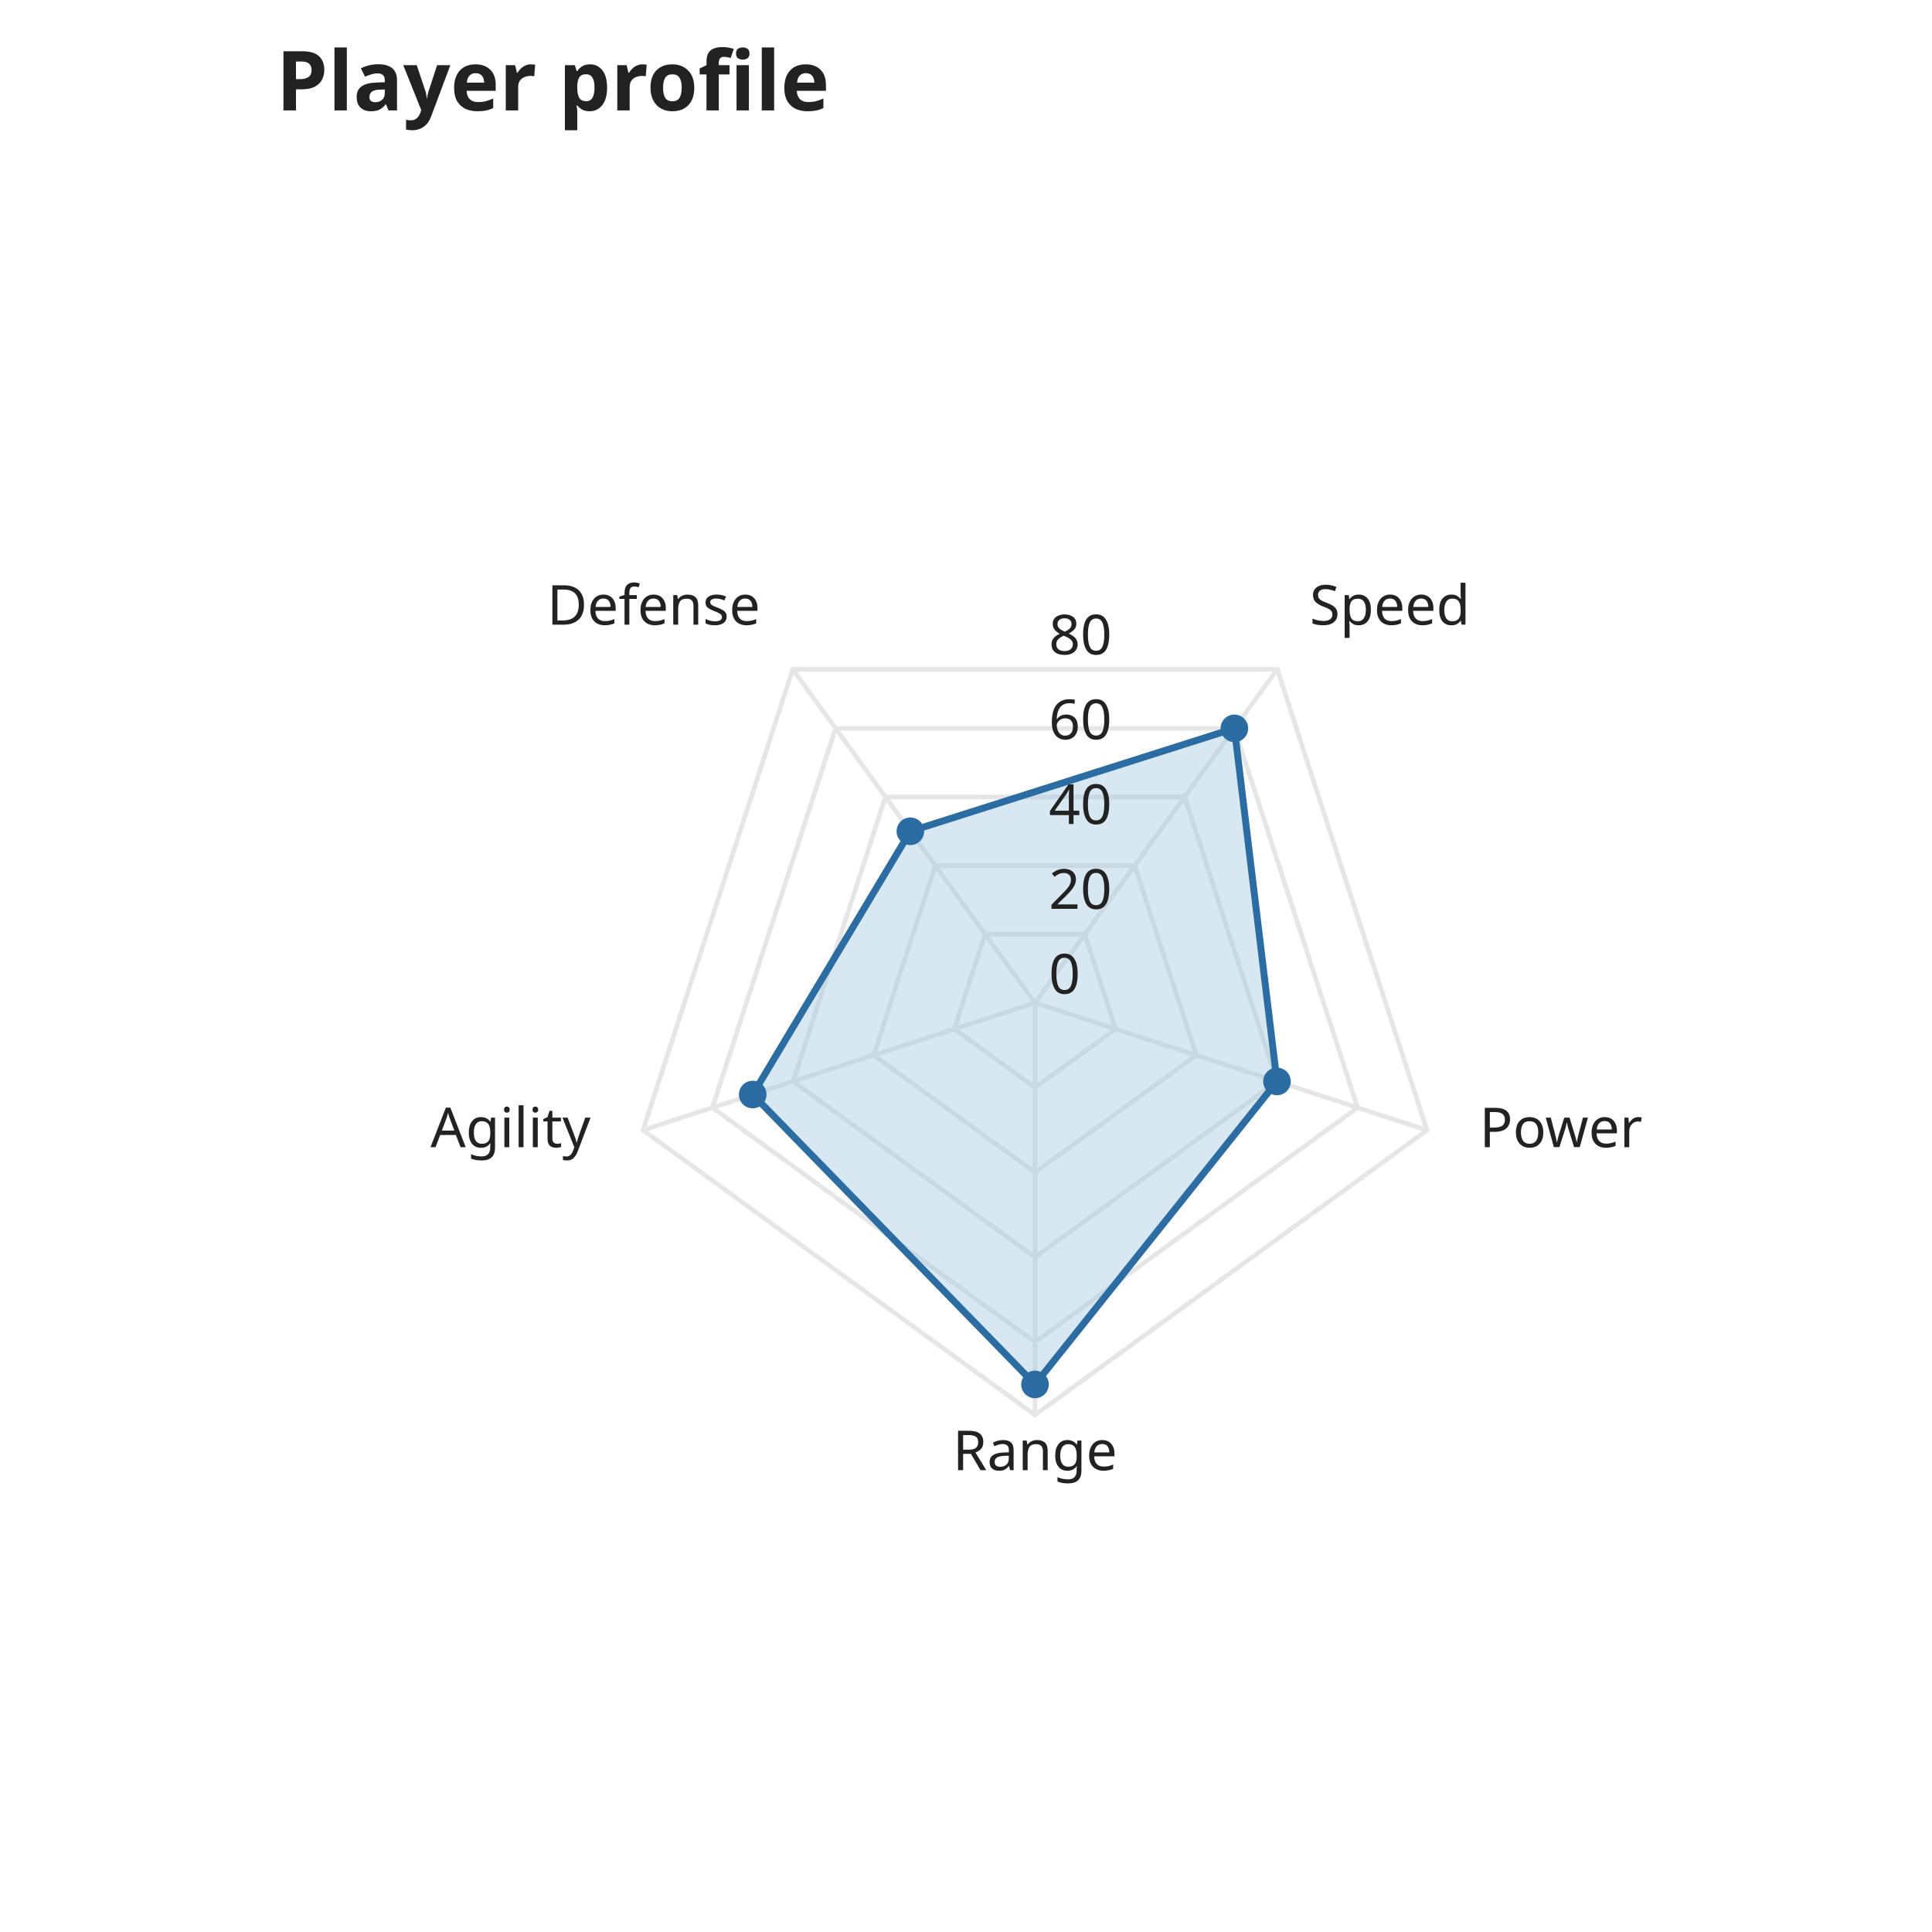
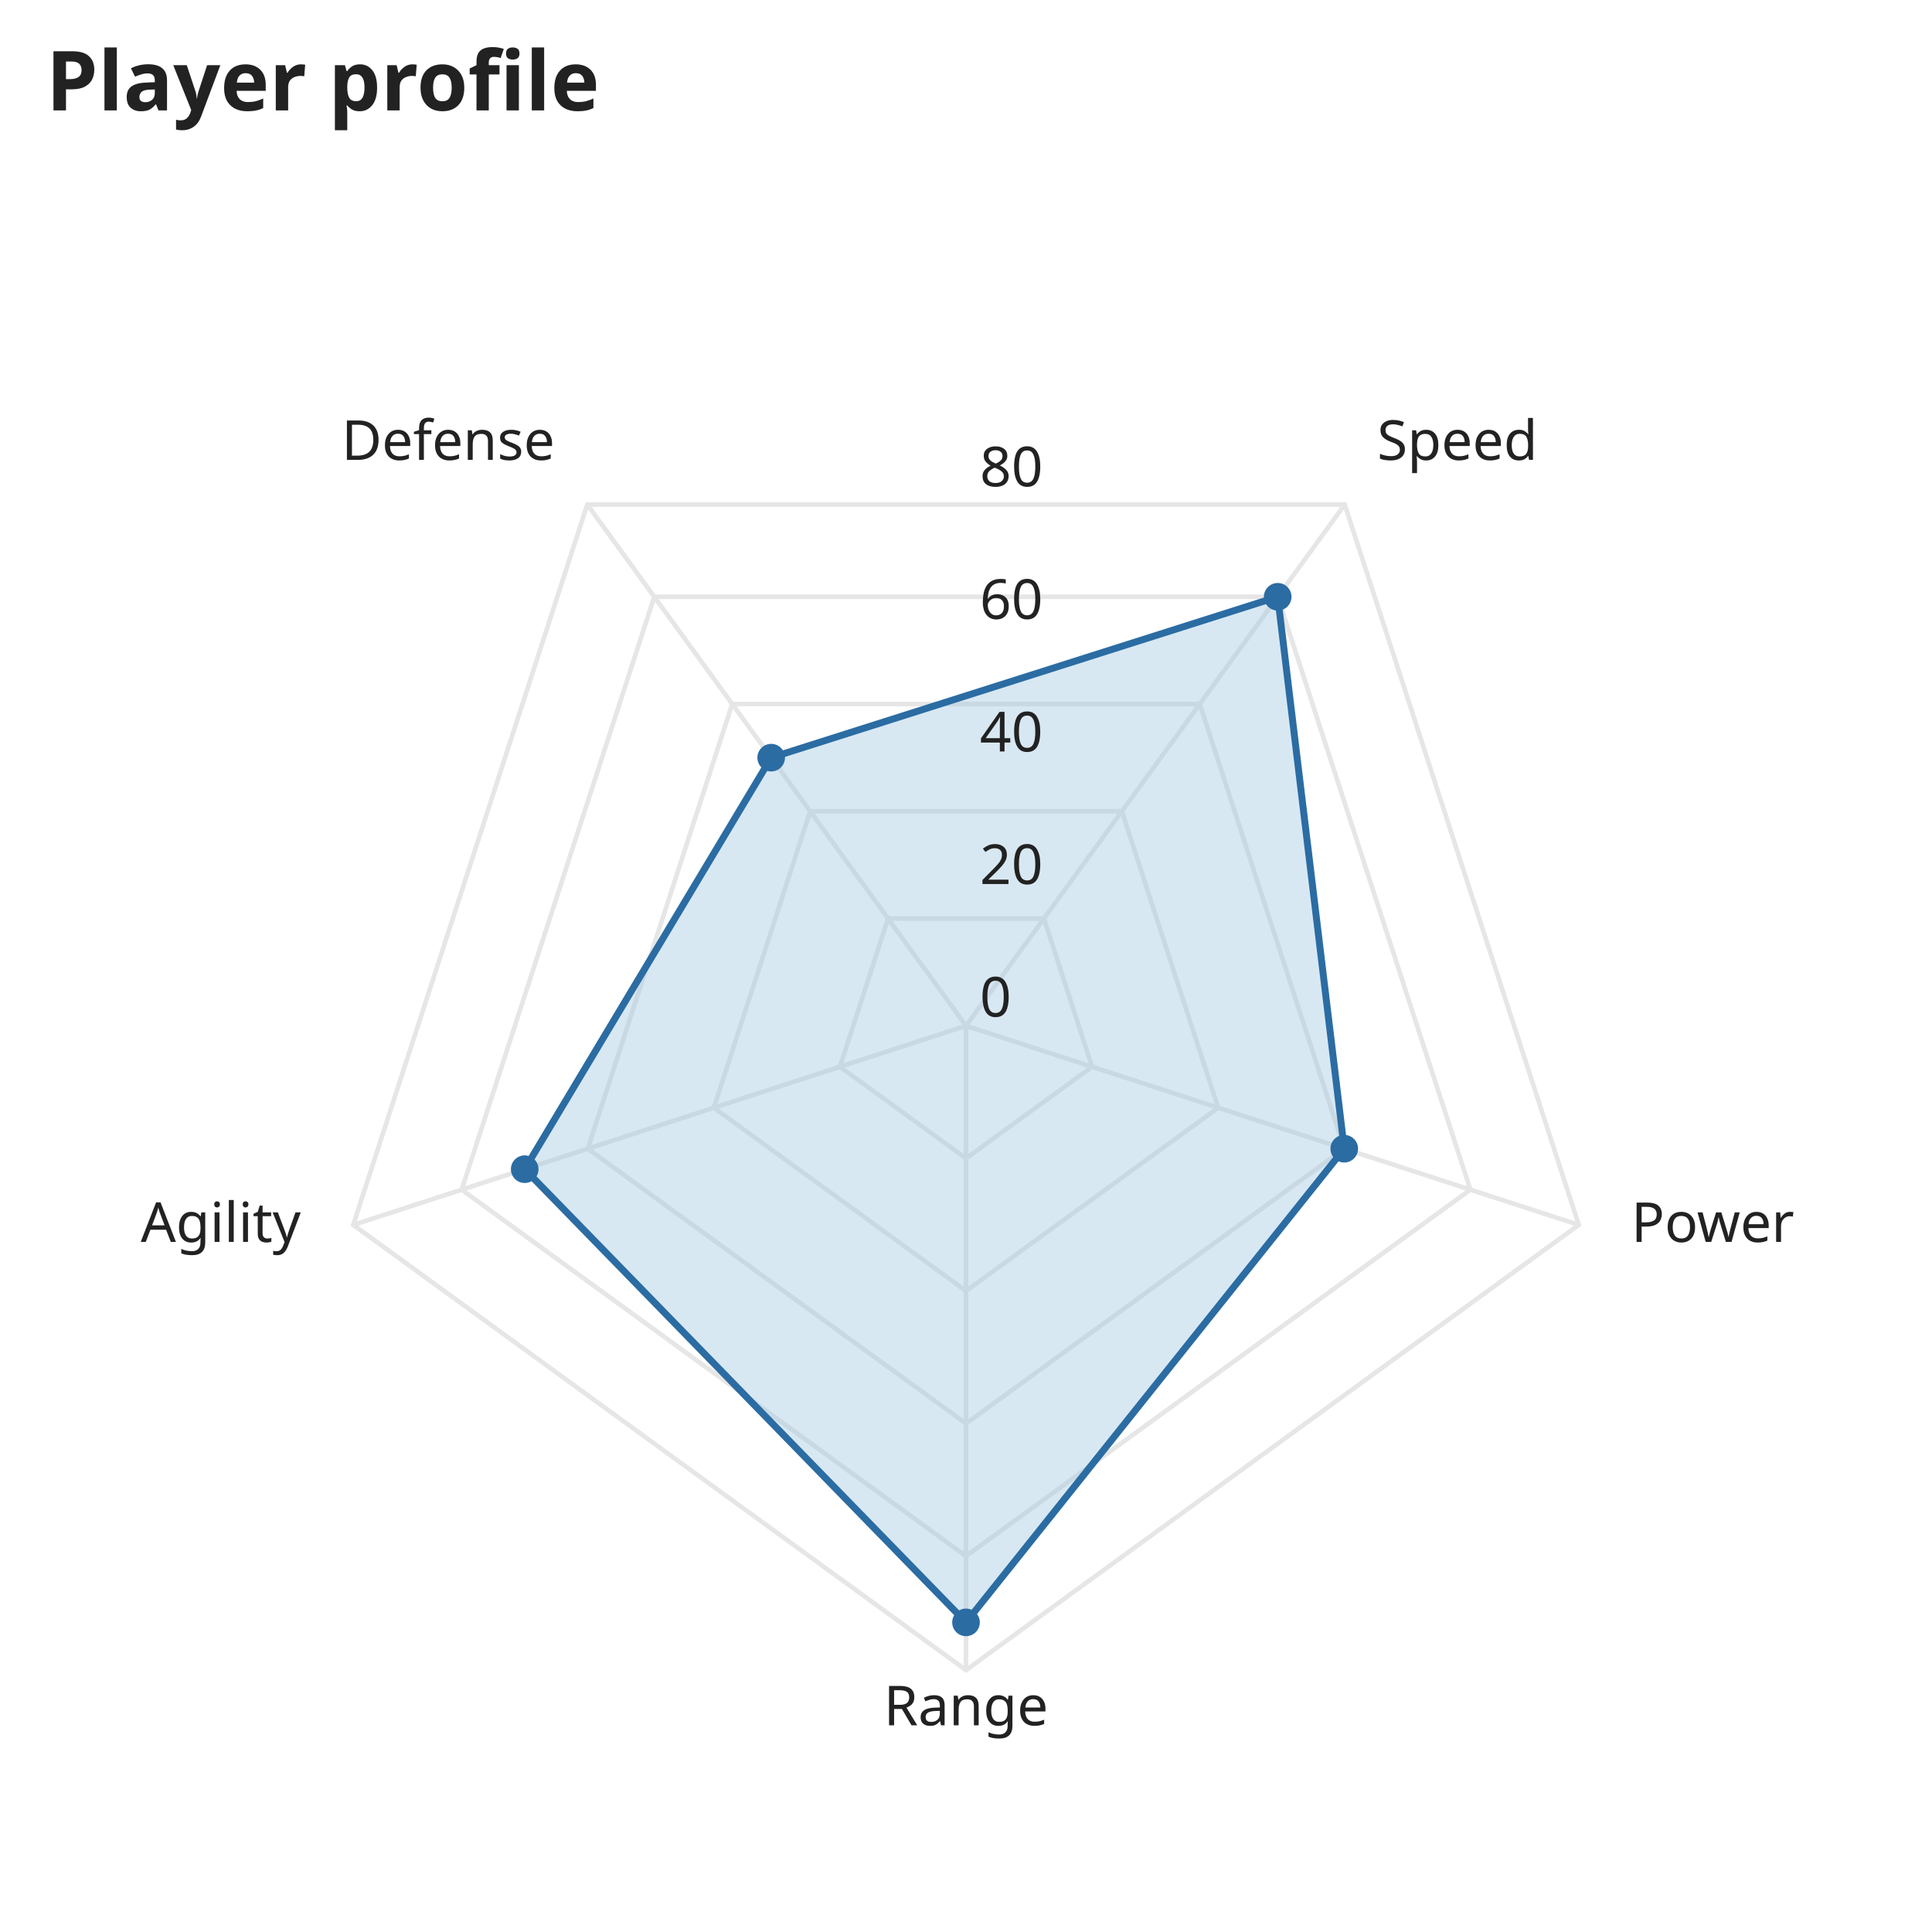
<svg xmlns="http://www.w3.org/2000/svg" width="420" height="420" viewBox="0 0 420 420" role="img" aria-label="Player profile">
  <rect class="algraf-background" x="0" y="0" width="420" height="420" fill="#ffffff" />
-   <text class="algraf-title" x="60" y="24" font-family="system-ui, sans-serif" font-size="18" font-weight="600" fill="#222222">Player profile</text>
-   <rect class="algraf-plot-area" x="60" y="66" width="330" height="304" fill="#ffffff" />
+   <text class="algraf-title" x="10" y="24" font-family="system-ui, sans-serif" font-size="18" font-weight="600" fill="#222222">Player profile</text>
+   <rect class="algraf-plot-area" x="10" y="36" width="400" height="374" fill="#ffffff" />
  <g class="algraf-polar-grid">
-     <polygon points="235.837,203.085 242.534,223.697 225,236.436 207.466,223.697 214.163,203.085" fill="none" stroke="#e6e6e6" stroke-width="1" />
-     <polygon points="246.673,188.17 260.068,229.394 225,254.872 189.932,229.394 203.327,188.17" fill="none" stroke="#e6e6e6" stroke-width="1" />
-     <polygon points="257.51,173.254 277.602,235.091 225,273.309 172.398,235.091 192.49,173.254" fill="none" stroke="#e6e6e6" stroke-width="1" />
-     <polygon points="268.346,158.339 295.136,240.788 225,291.745 154.864,240.788 181.654,158.339" fill="none" stroke="#e6e6e6" stroke-width="1" />
-     <polygon points="277.666,145.512 310.215,245.688 225,307.6 139.785,245.688 172.334,145.512" fill="none" stroke="#e6e6e6" stroke-width="1" />
-     <line x1="225" y1="218" x2="277.666" y2="145.512" stroke="#e6e6e6" stroke-width="1" />
-     <line x1="225" y1="218" x2="310.215" y2="245.688" stroke="#e6e6e6" stroke-width="1" />
-     <line x1="225" y1="218" x2="225" y2="307.6" stroke="#e6e6e6" stroke-width="1" />
-     <line x1="225" y1="218" x2="139.785" y2="245.688" stroke="#e6e6e6" stroke-width="1" />
-     <line x1="225" y1="218" x2="172.334" y2="145.512" stroke="#e6e6e6" stroke-width="1" />
+     <polygon points="226.94,199.684 237.41,231.906 210,251.82 182.59,231.906 193.06,199.684" fill="none" stroke="#e6e6e6" stroke-width="1" />
+     <polygon points="243.88,176.368 264.82,240.812 210,280.641 155.18,240.812 176.12,176.368" fill="none" stroke="#e6e6e6" stroke-width="1" />
+     <polygon points="260.82,153.052 292.229,249.718 210,309.461 127.771,249.718 159.18,153.052" fill="none" stroke="#e6e6e6" stroke-width="1" />
+     <polygon points="277.761,129.735 319.639,258.624 210,338.281 100.361,258.624 142.239,129.735" fill="none" stroke="#e6e6e6" stroke-width="1" />
+     <polygon points="292.329,109.684 343.211,266.283 210,363.067 76.789,266.283 127.671,109.684" fill="none" stroke="#e6e6e6" stroke-width="1" />
+     <line x1="210" y1="223" x2="292.329" y2="109.684" stroke="#e6e6e6" stroke-width="1" />
+     <line x1="210" y1="223" x2="343.211" y2="266.283" stroke="#e6e6e6" stroke-width="1" />
+     <line x1="210" y1="223" x2="210" y2="363.067" stroke="#e6e6e6" stroke-width="1" />
+     <line x1="210" y1="223" x2="76.789" y2="266.283" stroke="#e6e6e6" stroke-width="1" />
+     <line x1="210" y1="223" x2="127.671" y2="109.684" stroke="#e6e6e6" stroke-width="1" />
  </g>
  <g class="algraf-layer algraf-geom-area">
-     <path d="M268.346 158.339 L277.602 235.091 L225 300.963 L163.631 237.94 L197.909 180.712 Z" fill="#9ec6e0" opacity="0.4" />
+     <path d="M277.761 129.735 L292.229 249.718 L210 352.691 L114.066 254.171 L167.65 164.71 Z" fill="#9ec6e0" opacity="0.4" />
  </g>
  <g class="algraf-layer algraf-geom-line">
-     <path d="M268.346 158.339 L277.602 235.091 L225 300.963 L163.631 237.94 L197.909 180.712Z" fill="none" stroke="#2b6ca3" stroke-width="1.5" opacity="1" />
+     <path d="M277.761 129.735 L292.229 249.718 L210 352.691 L114.066 254.171 L167.65 164.71Z" fill="none" stroke="#2b6ca3" stroke-width="1.5" opacity="1" />
  </g>
  <g class="algraf-layer algraf-geom-point">
-     <circle cx="268.346" cy="158.339" r="3" fill="#2b6ca3" opacity="1" />
-     <circle cx="277.602" cy="235.091" r="3" fill="#2b6ca3" opacity="1" />
-     <circle cx="225" cy="300.963" r="3" fill="#2b6ca3" opacity="1" />
-     <circle cx="163.631" cy="237.94" r="3" fill="#2b6ca3" opacity="1" />
-     <circle cx="197.909" cy="180.712" r="3" fill="#2b6ca3" opacity="1" />
+     <circle cx="277.761" cy="129.735" r="3" fill="#2b6ca3" opacity="1" />
+     <circle cx="292.229" cy="249.718" r="3" fill="#2b6ca3" opacity="1" />
+     <circle cx="210" cy="352.691" r="3" fill="#2b6ca3" opacity="1" />
+     <circle cx="114.066" cy="254.171" r="3" fill="#2b6ca3" opacity="1" />
+     <circle cx="167.65" cy="164.71" r="3" fill="#2b6ca3" opacity="1" />
  </g>
  <g class="algraf-polar-theta-labels">
-     <text x="284.719" y="135.804" text-anchor="start" font-family="system-ui, sans-serif" font-size="12" fill="#222222">Speed</text>
-     <text x="321.627" y="249.396" text-anchor="start" font-family="system-ui, sans-serif" font-size="12" fill="#222222">Power</text>
-     <text x="225" y="319.6" text-anchor="middle" font-family="system-ui, sans-serif" font-size="12" fill="#222222">Range</text>
-     <text x="128.373" y="249.396" text-anchor="end" font-family="system-ui, sans-serif" font-size="12" fill="#222222">Agility</text>
-     <text x="165.281" y="135.804" text-anchor="end" font-family="system-ui, sans-serif" font-size="12" fill="#222222">Defense</text>
+     <text x="299.383" y="99.975" text-anchor="start" font-family="system-ui, sans-serif" font-size="12" fill="#222222">Speed</text>
+     <text x="354.624" y="269.991" text-anchor="start" font-family="system-ui, sans-serif" font-size="12" fill="#222222">Power</text>
+     <text x="210" y="375.067" text-anchor="middle" font-family="system-ui, sans-serif" font-size="12" fill="#222222">Range</text>
+     <text x="65.376" y="269.991" text-anchor="end" font-family="system-ui, sans-serif" font-size="12" fill="#222222">Agility</text>
+     <text x="120.617" y="99.975" text-anchor="end" font-family="system-ui, sans-serif" font-size="12" fill="#222222">Defense</text>
  </g>
  <g class="algraf-polar-radius-labels">
-     <text x="228" y="216" text-anchor="start" font-family="system-ui, sans-serif" font-size="12" fill="#222222">0</text>
-     <text x="228" y="197.564" text-anchor="start" font-family="system-ui, sans-serif" font-size="12" fill="#222222">20</text>
-     <text x="228" y="179.128" text-anchor="start" font-family="system-ui, sans-serif" font-size="12" fill="#222222">40</text>
-     <text x="228" y="160.691" text-anchor="start" font-family="system-ui, sans-serif" font-size="12" fill="#222222">60</text>
-     <text x="228" y="142.255" text-anchor="start" font-family="system-ui, sans-serif" font-size="12" fill="#222222">80</text>
+     <text x="213" y="221" text-anchor="start" font-family="system-ui, sans-serif" font-size="12" fill="#222222">0</text>
+     <text x="213" y="192.18" text-anchor="start" font-family="system-ui, sans-serif" font-size="12" fill="#222222">20</text>
+     <text x="213" y="163.359" text-anchor="start" font-family="system-ui, sans-serif" font-size="12" fill="#222222">40</text>
+     <text x="213" y="134.539" text-anchor="start" font-family="system-ui, sans-serif" font-size="12" fill="#222222">60</text>
+     <text x="213" y="105.719" text-anchor="start" font-family="system-ui, sans-serif" font-size="12" fill="#222222">80</text>
  </g>
</svg>
